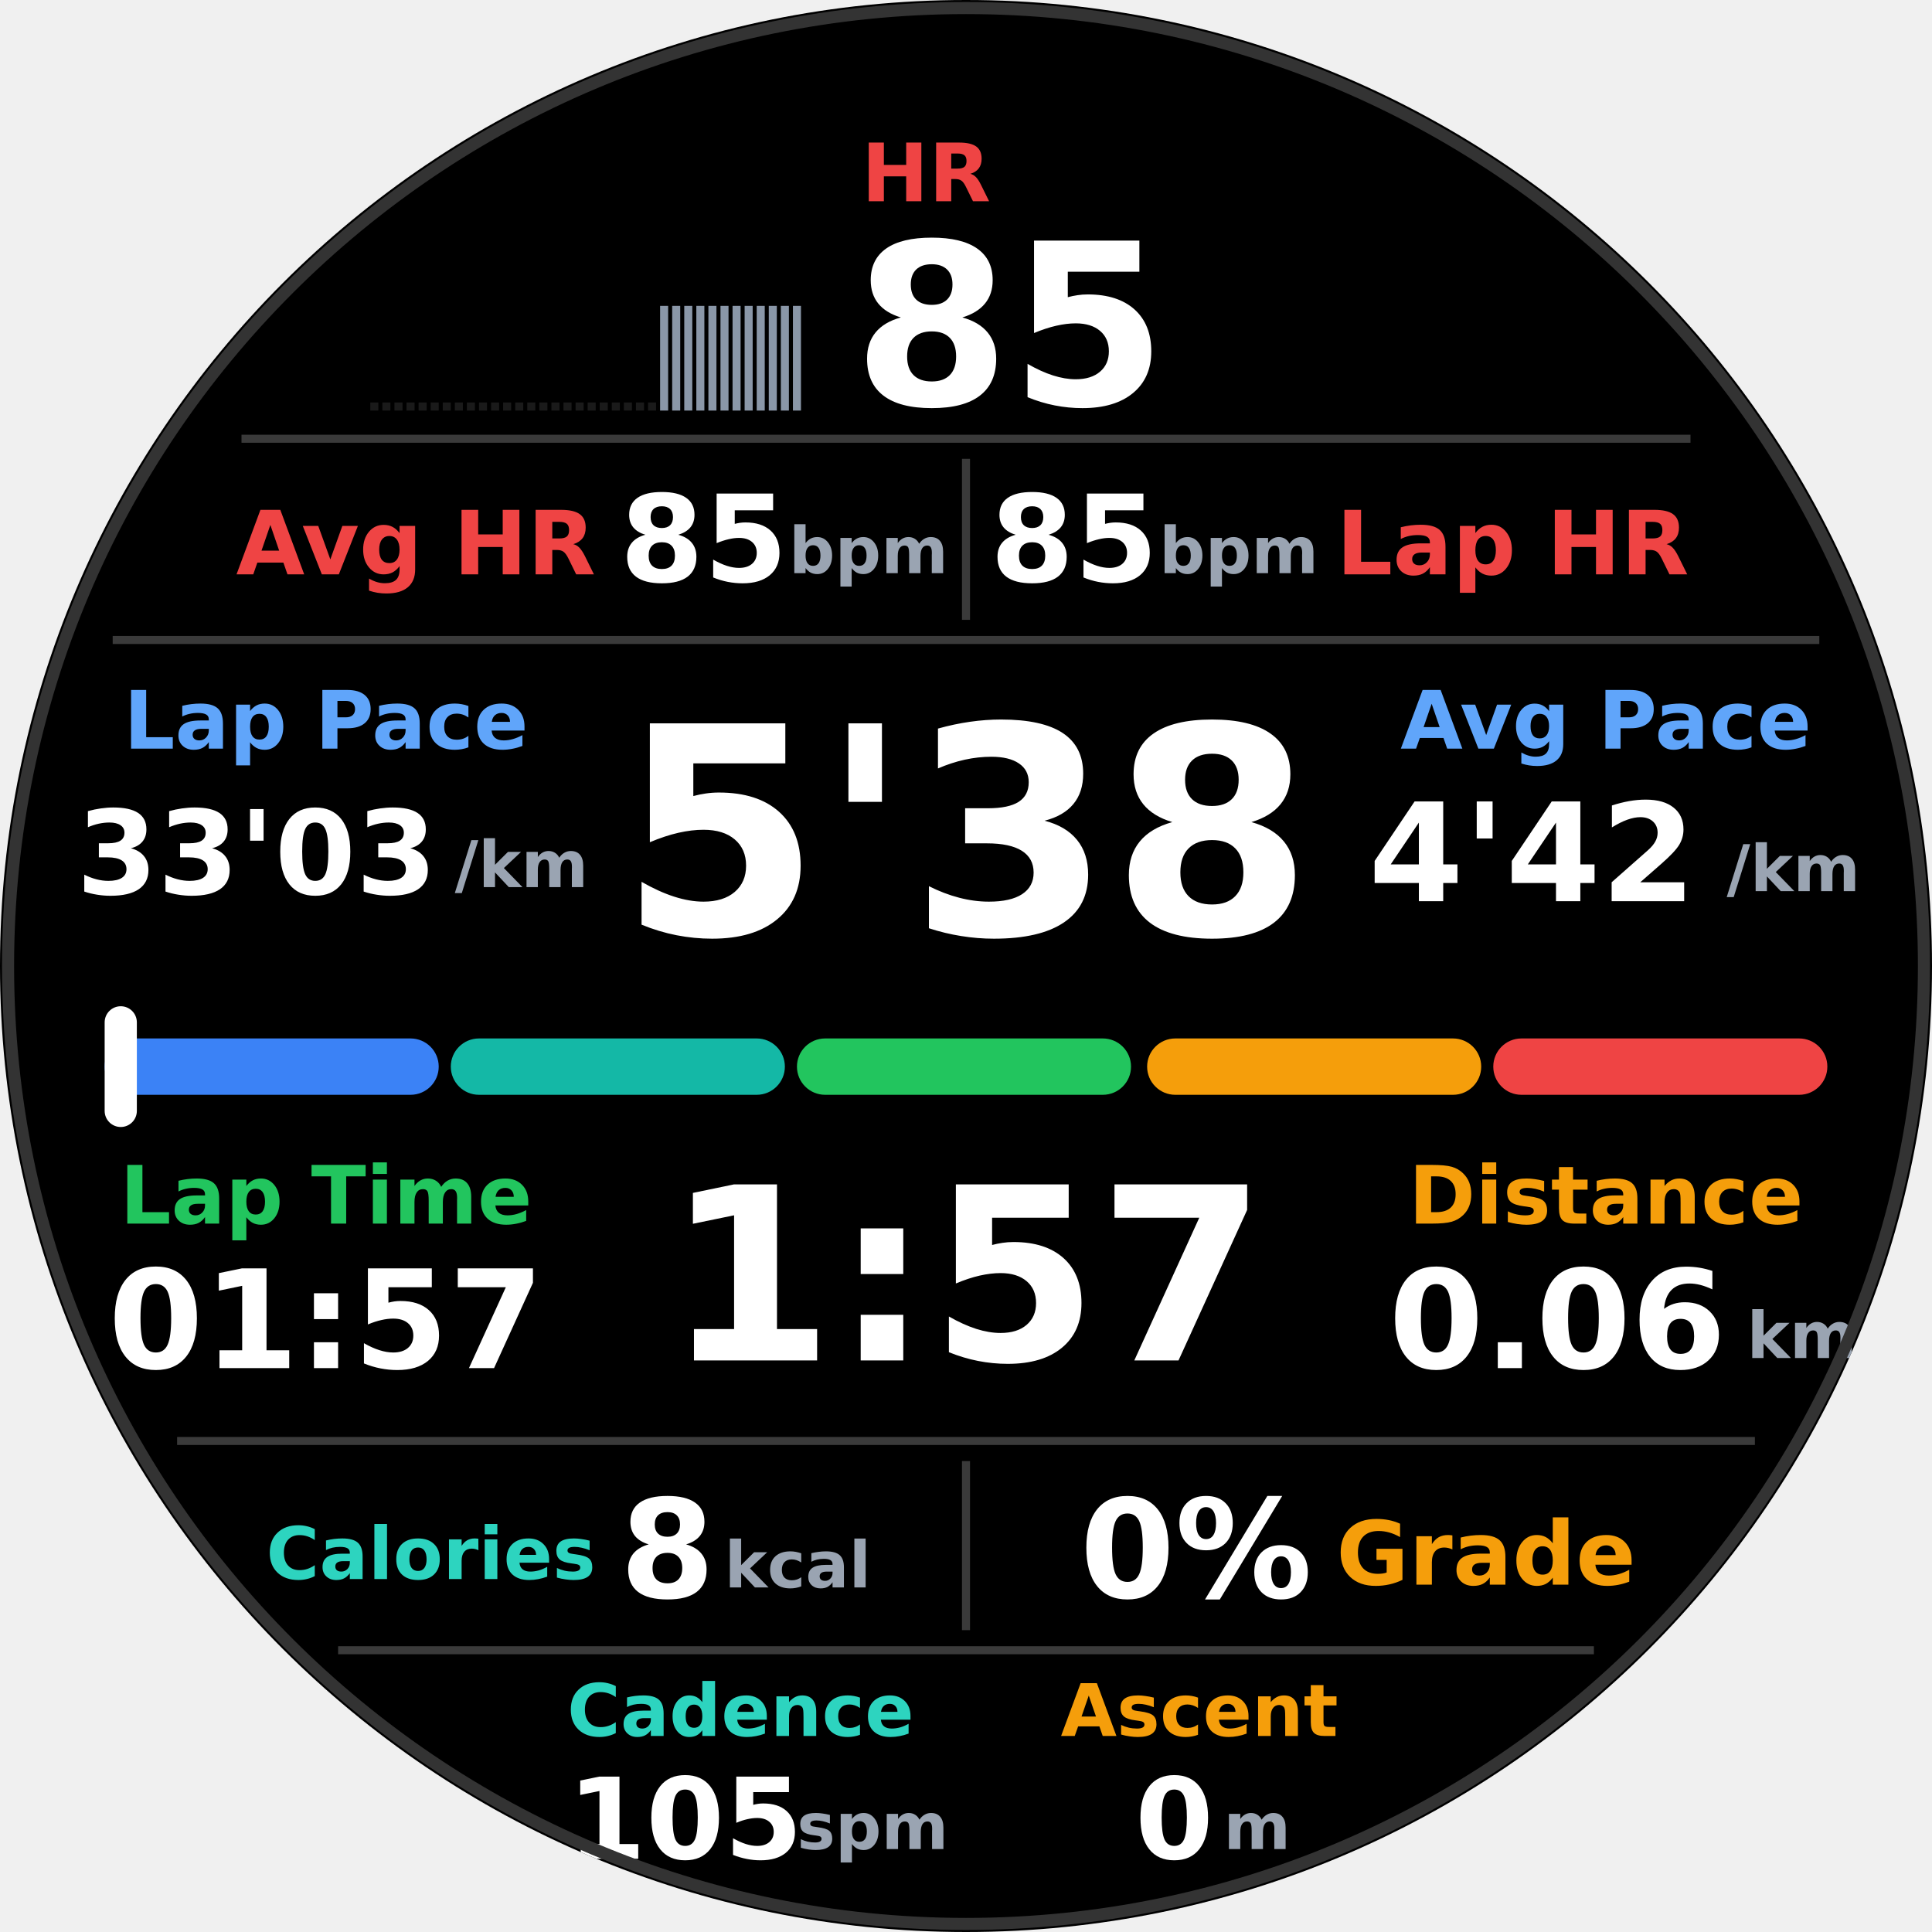
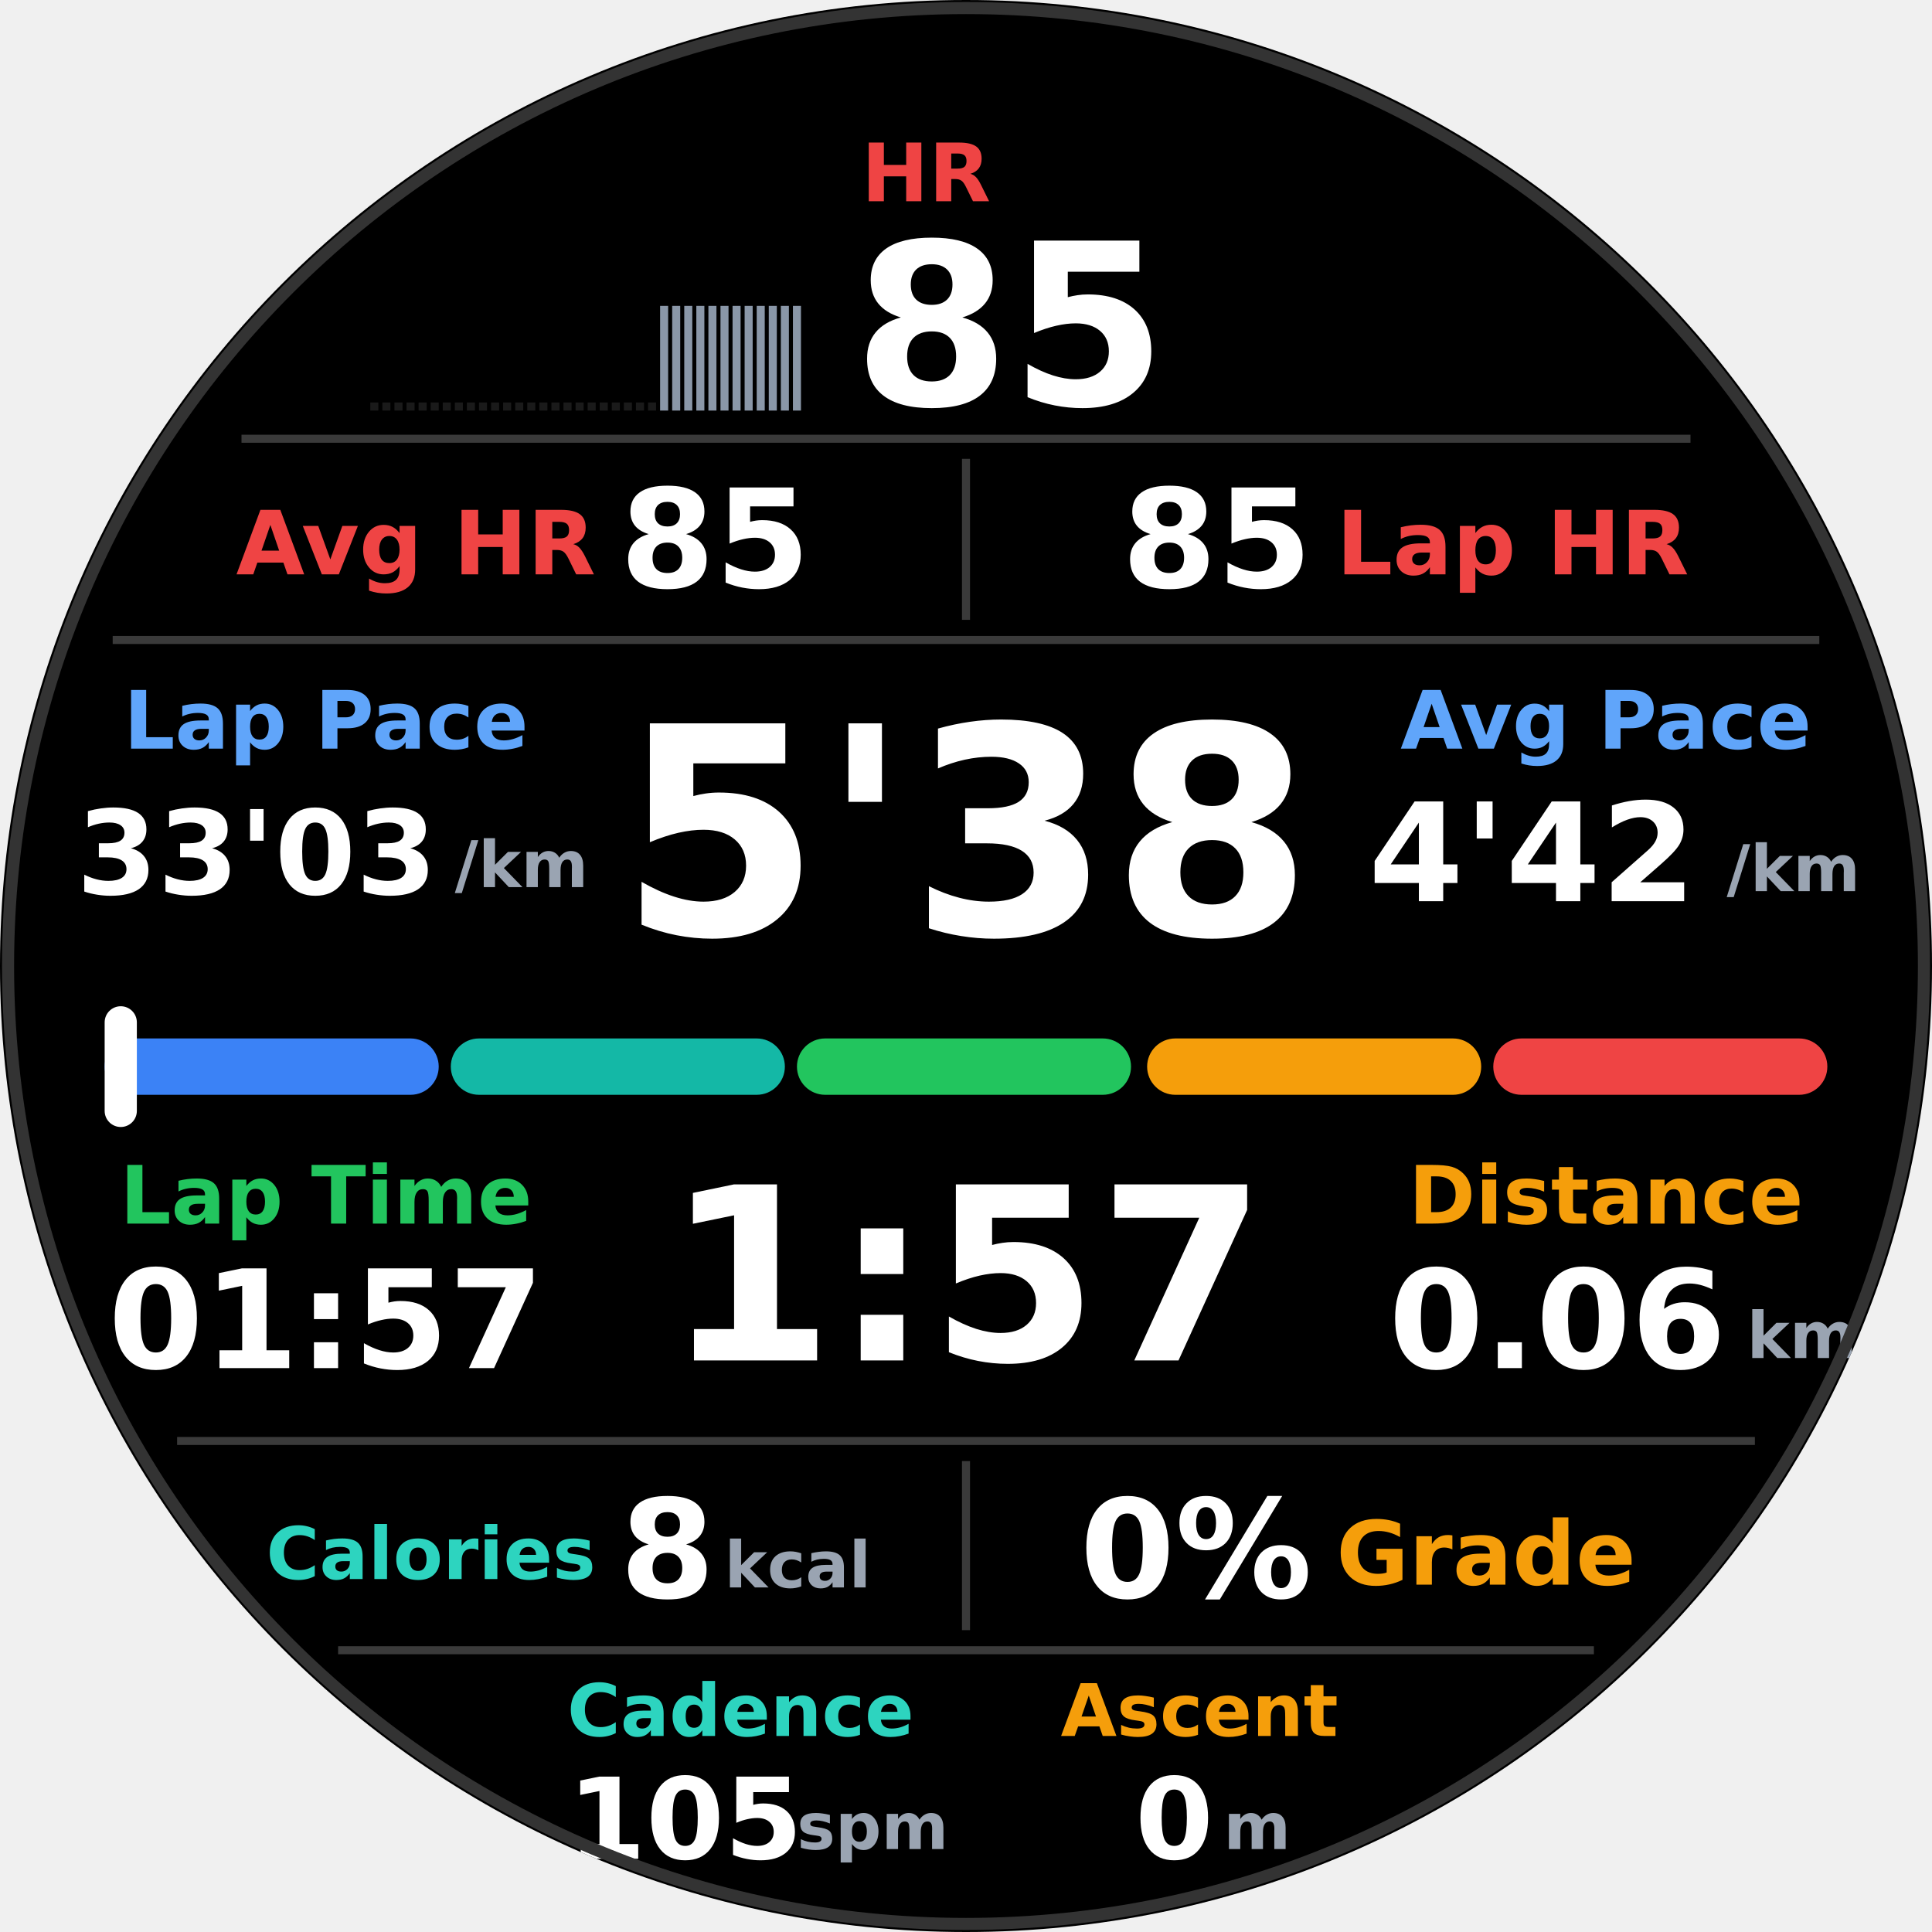
<svg xmlns="http://www.w3.org/2000/svg" width="480" height="480" viewBox="0 0 480 480">
  <defs>
    <clipPath id="round2">
      <circle cx="240" cy="240" r="240" />
    </clipPath>
  </defs>
  <circle cx="240" cy="240" r="239" fill="#000" />
  <g clip-path="url(#round2)">
    <rect x="0" y="0" width="480" height="480" rx="0" fill="#000000" />
    <rect x="60" y="108" width="360" height="2" rx="0" fill="#3a3a3a" />
    <rect x="28" y="158" width="424" height="2" rx="0" fill="#3a3a3a" />
    <rect x="44" y="357" width="392" height="2" rx="0" fill="#3a3a3a" />
    <rect x="84" y="409" width="312" height="2" rx="0" fill="#3a3a3a" />
    <rect x="92" y="100" width="2" height="2" rx="0" fill="#1a1a1a" />
    <rect x="95" y="100" width="2" height="2" rx="0" fill="#1a1a1a" />
    <rect x="98" y="100" width="2" height="2" rx="0" fill="#1a1a1a" />
    <rect x="101" y="100" width="2" height="2" rx="0" fill="#1a1a1a" />
    <rect x="104" y="100" width="2" height="2" rx="0" fill="#1a1a1a" />
    <rect x="107" y="100" width="2" height="2" rx="0" fill="#1a1a1a" />
    <rect x="110" y="100" width="2" height="2" rx="0" fill="#1a1a1a" />
    <rect x="113" y="100" width="2" height="2" rx="0" fill="#1a1a1a" />
    <rect x="116" y="100" width="2" height="2" rx="0" fill="#1a1a1a" />
    <rect x="119" y="100" width="2" height="2" rx="0" fill="#1a1a1a" />
    <rect x="122" y="100" width="2" height="2" rx="0" fill="#1a1a1a" />
    <rect x="125" y="100" width="2" height="2" rx="0" fill="#1a1a1a" />
    <rect x="128" y="100" width="2" height="2" rx="0" fill="#1a1a1a" />
    <rect x="131" y="100" width="2" height="2" rx="0" fill="#1a1a1a" />
    <rect x="134" y="100" width="2" height="2" rx="0" fill="#1a1a1a" />
    <rect x="137" y="100" width="2" height="2" rx="0" fill="#1a1a1a" />
    <rect x="140" y="100" width="2" height="2" rx="0" fill="#1a1a1a" />
    <rect x="143" y="100" width="2" height="2" rx="0" fill="#1a1a1a" />
    <rect x="146" y="100" width="2" height="2" rx="0" fill="#1a1a1a" />
    <rect x="149" y="100" width="2" height="2" rx="0" fill="#1a1a1a" />
    <rect x="152" y="100" width="2" height="2" rx="0" fill="#1a1a1a" />
    <rect x="155" y="100" width="2" height="2" rx="0" fill="#1a1a1a" />
    <rect x="158" y="100" width="2" height="2" rx="0" fill="#1a1a1a" />
    <rect x="161" y="100" width="2" height="2" rx="0" fill="#1a1a1a" />
    <rect x="164" y="76" width="2" height="26" rx="0" fill="#8a97a8" />
    <rect x="167" y="76" width="2" height="26" rx="0" fill="#8a97a8" />
    <rect x="170" y="76" width="2" height="26" rx="0" fill="#8a97a8" />
    <rect x="173" y="76" width="2" height="26" rx="0" fill="#8a97a8" />
    <rect x="176" y="76" width="2" height="26" rx="0" fill="#8a97a8" />
    <rect x="179" y="76" width="2" height="26" rx="0" fill="#8a97a8" />
    <rect x="182" y="76" width="2" height="26" rx="0" fill="#8a97a8" />
    <rect x="185" y="76" width="2" height="26" rx="0" fill="#8a97a8" />
    <rect x="188" y="76" width="2" height="26" rx="0" fill="#8a97a8" />
    <rect x="191" y="76" width="2" height="26" rx="0" fill="#8a97a8" />
    <rect x="194" y="76" width="2" height="26" rx="0" fill="#8a97a8" />
    <rect x="197" y="76" width="2" height="26" rx="0" fill="#8a97a8" />
    <text x="214" y="50" text-anchor="start" font-size="20" fill="#ef4444" font-family="'DejaVu Sans',Arial,sans-serif" font-weight="600">HR</text>
    <text x="212" y="100.6" text-anchor="start" font-size="56" fill="#ffffff" font-family="'DejaVu Sans',Arial,sans-serif" font-weight="600">85</text>
    <text x="148" y="142.7" text-anchor="end" font-size="22" fill="#ef4444" font-family="'DejaVu Sans',Arial,sans-serif" font-weight="600">Avg HR</text>
-     <text x="154" y="144.5" text-anchor="start" font-size="30" fill="#ffffff" font-family="'DejaVu Sans',Arial,sans-serif" font-weight="600">85</text>
-     <text x="196" y="142.4" text-anchor="start" font-size="16" fill="#9aa4b2" font-family="'DejaVu Sans',Arial,sans-serif" font-weight="600">bpm</text>
+     <text x="154" y="145.9" text-anchor="start" font-size="34" fill="#ffffff" font-family="'DejaVu Sans',Arial,sans-serif" font-weight="600">85</text>
    <text x="332" y="142.7" text-anchor="start" font-size="22" fill="#ef4444" font-family="'DejaVu Sans',Arial,sans-serif" font-weight="600">Lap HR</text>
-     <text x="246" y="144.5" text-anchor="start" font-size="30" fill="#ffffff" font-family="'DejaVu Sans',Arial,sans-serif" font-weight="600">85</text>
-     <text x="288" y="142.4" text-anchor="start" font-size="16" fill="#9aa4b2" font-family="'DejaVu Sans',Arial,sans-serif" font-weight="600">bpm</text>
+     <text x="326" y="145.9" text-anchor="end" font-size="34" fill="#ffffff" font-family="'DejaVu Sans',Arial,sans-serif" font-weight="600">85</text>
    <text x="81" y="186" text-anchor="middle" font-size="20" fill="#60a5fa" font-family="'DejaVu Sans',Arial,sans-serif" font-weight="600">Lap Pace</text>
    <text x="19" y="222.15" text-anchor="start" font-size="29" fill="#ffffff" font-family="'DejaVu Sans',Arial,sans-serif" font-weight="600">33'03</text>
    <text x="113" y="220.4" text-anchor="start" font-size="16" fill="#9aa4b2" font-family="'DejaVu Sans',Arial,sans-serif" font-weight="600">/km</text>
    <text x="240" y="232.2" text-anchor="middle" font-size="72" fill="#ffffff" font-family="'DejaVu Sans',Arial,sans-serif" font-weight="600">5'38</text>
    <text x="399" y="186" text-anchor="middle" font-size="20" fill="#60a5fa" font-family="'DejaVu Sans',Arial,sans-serif" font-weight="600">Avg Pace</text>
    <text x="340" y="223.9" text-anchor="start" font-size="34" fill="#ffffff" font-family="'DejaVu Sans',Arial,sans-serif" font-weight="600">4'42</text>
    <text x="429" y="221.4" text-anchor="start" font-size="16" fill="#9aa4b2" font-family="'DejaVu Sans',Arial,sans-serif" font-weight="600">/km</text>
    <text x="81" y="304" text-anchor="middle" font-size="20" fill="#22c55e" font-family="'DejaVu Sans',Arial,sans-serif" font-weight="600">Lap Time</text>
    <text x="81" y="339.9" text-anchor="middle" font-size="34" fill="#ffffff" font-family="'DejaVu Sans',Arial,sans-serif" font-weight="600">01:57</text>
    <text x="240" y="338" text-anchor="middle" font-size="60" fill="#ffffff" font-family="'DejaVu Sans',Arial,sans-serif" font-weight="600">1:57</text>
    <text x="399" y="304" text-anchor="middle" font-size="20" fill="#f59e0b" font-family="'DejaVu Sans',Arial,sans-serif" font-weight="600">Distance</text>
    <text x="345" y="339.9" text-anchor="start" font-size="34" fill="#ffffff" font-family="'DejaVu Sans',Arial,sans-serif" font-weight="600">0.06</text>
    <text x="434" y="337.4" text-anchor="start" font-size="16" fill="#9aa4b2" font-family="'DejaVu Sans',Arial,sans-serif" font-weight="600">km</text>
    <text x="148" y="392.3" text-anchor="end" font-size="18" fill="#2dd4bf" font-family="'DejaVu Sans',Arial,sans-serif" font-weight="600">Calories</text>
    <text x="154" y="396.9" text-anchor="start" font-size="34" fill="#ffffff" font-family="'DejaVu Sans',Arial,sans-serif" font-weight="600">8</text>
    <text x="180" y="394.4" text-anchor="start" font-size="16" fill="#9aa4b2" font-family="'DejaVu Sans',Arial,sans-serif" font-weight="600">kcal</text>
    <text x="332" y="393.7" text-anchor="start" font-size="22" fill="#f59e0b" font-family="'DejaVu Sans',Arial,sans-serif" font-weight="600">Grade</text>
    <text x="326" y="396.9" text-anchor="end" font-size="34" fill="#ffffff" font-family="'DejaVu Sans',Arial,sans-serif" font-weight="600">0%</text>
    <text x="184" y="431.3" text-anchor="middle" font-size="18" fill="#2dd4bf" font-family="'DejaVu Sans',Arial,sans-serif" font-weight="600">Cadence</text>
    <text x="141" y="461.8" text-anchor="start" font-size="28" fill="#ffffff" font-family="'DejaVu Sans',Arial,sans-serif" font-weight="600">105</text>
    <text x="198" y="459.4" text-anchor="start" font-size="16" fill="#9aa4b2" font-family="'DejaVu Sans',Arial,sans-serif" font-weight="600">spm</text>
    <text x="298" y="431.3" text-anchor="middle" font-size="18" fill="#f59e0b" font-family="'DejaVu Sans',Arial,sans-serif" font-weight="600">Ascent</text>
    <text x="282" y="461.8" text-anchor="start" font-size="28" fill="#ffffff" font-family="'DejaVu Sans',Arial,sans-serif" font-weight="600">0</text>
    <text x="304" y="459.4" text-anchor="start" font-size="16" fill="#9aa4b2" font-family="'DejaVu Sans',Arial,sans-serif" font-weight="600">m</text>
    <rect x="239" y="114" width="2" height="40" rx="0" fill="#3a3a3a" />
    <rect x="239" y="363" width="2" height="42" rx="0" fill="#3a3a3a" />
    <rect x="26" y="258" width="83" height="14" rx="7" fill="#3b82f6" />
    <rect x="112" y="258" width="83" height="14" rx="7" fill="#14b8a6" />
    <rect x="198" y="258" width="83" height="14" rx="7" fill="#22c55e" />
    <rect x="285" y="258" width="83" height="14" rx="7" fill="#f59e0b" />
    <rect x="371" y="258" width="83" height="14" rx="7" fill="#ef4444" />
    <rect x="26" y="250" width="8" height="30" rx="4" fill="#ffffff" />
  </g>
  <circle cx="240" cy="240" r="238" fill="none" stroke="#333" stroke-width="3" />
</svg>
